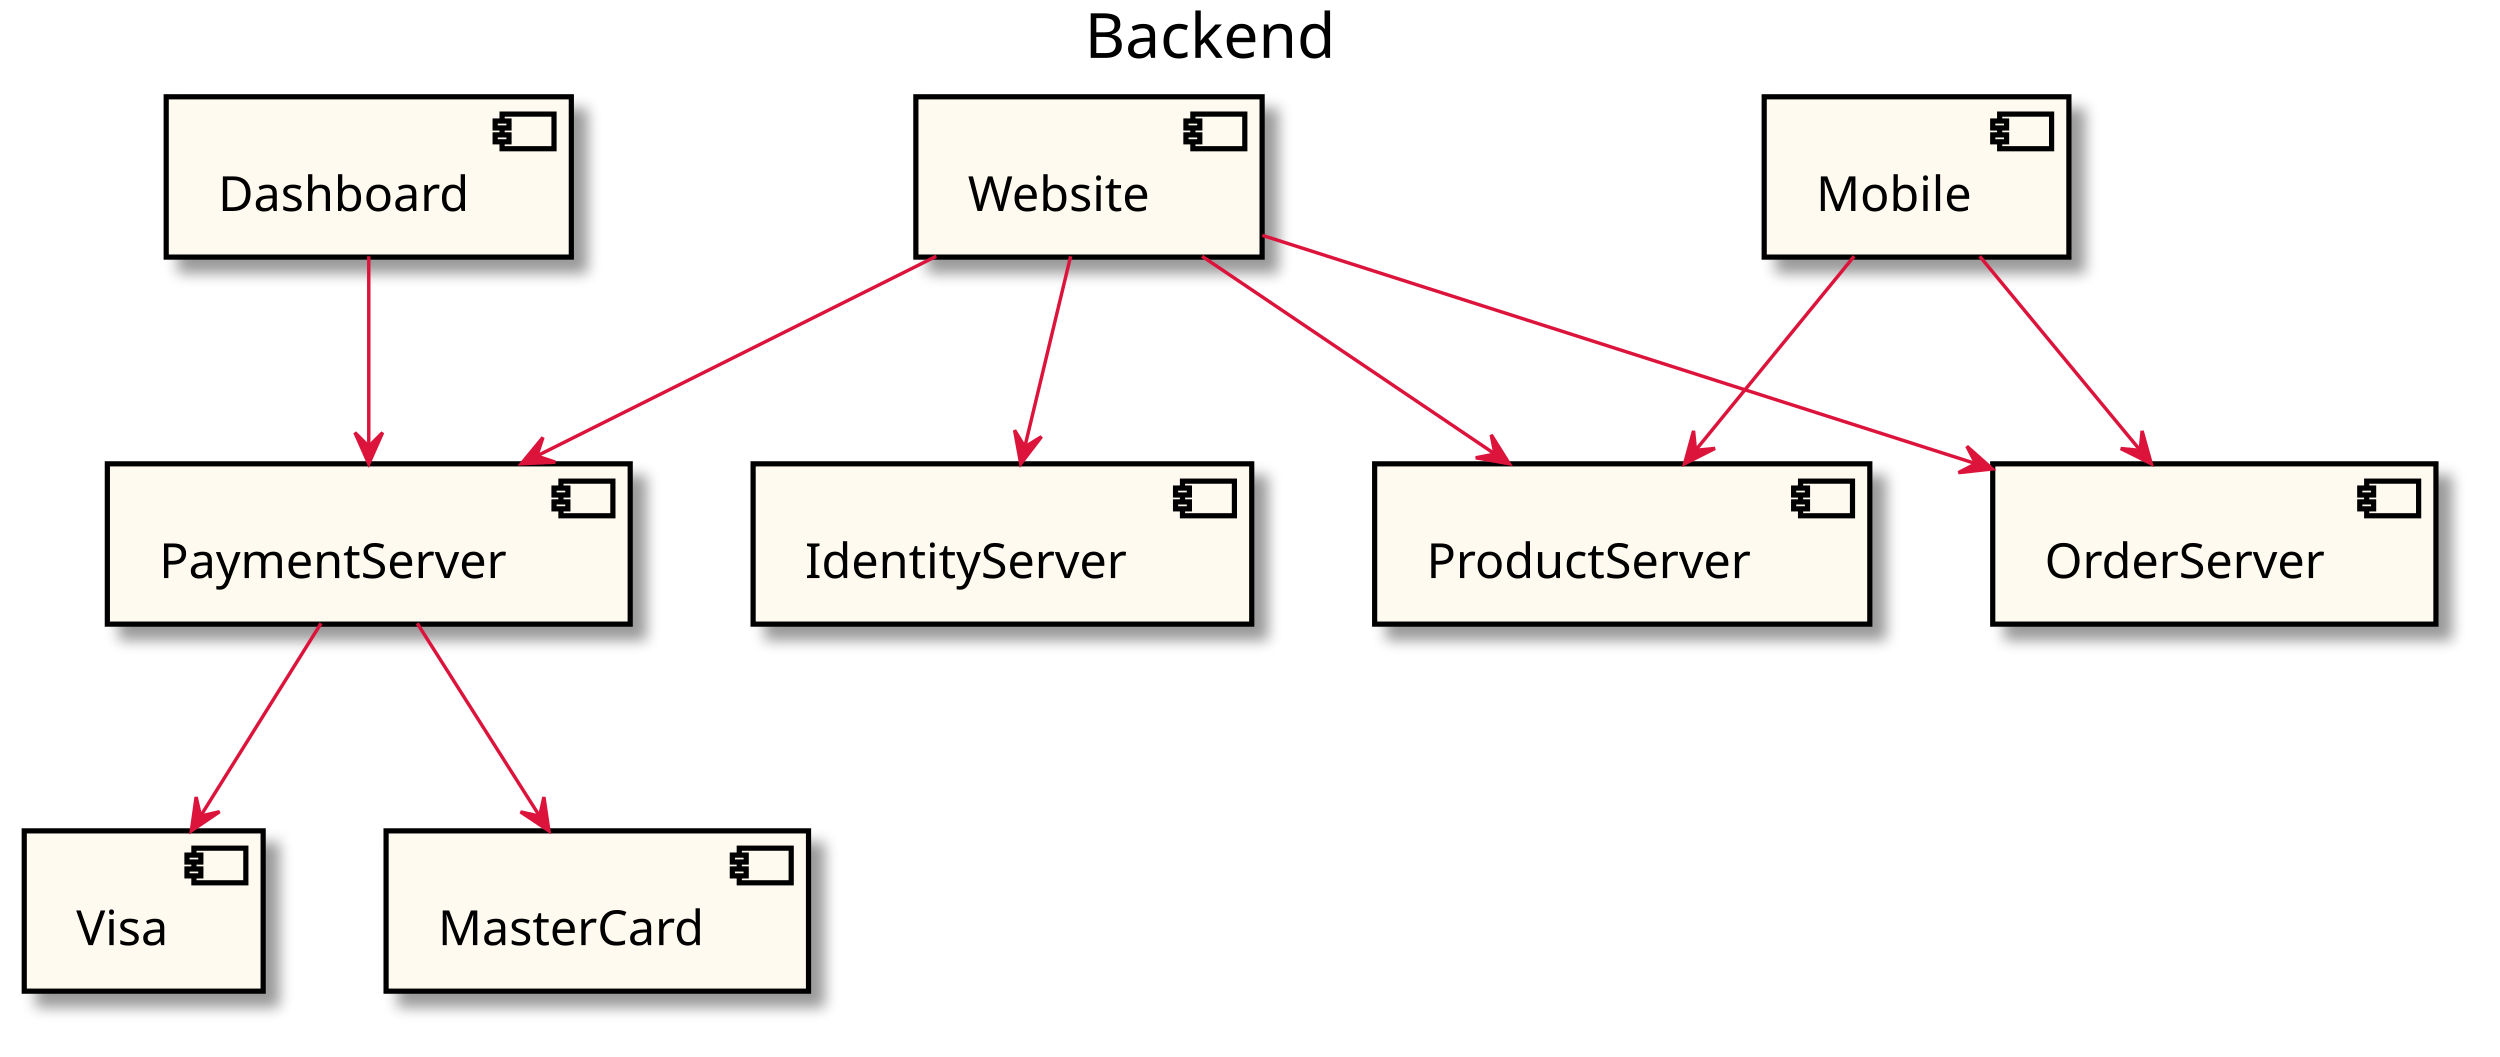
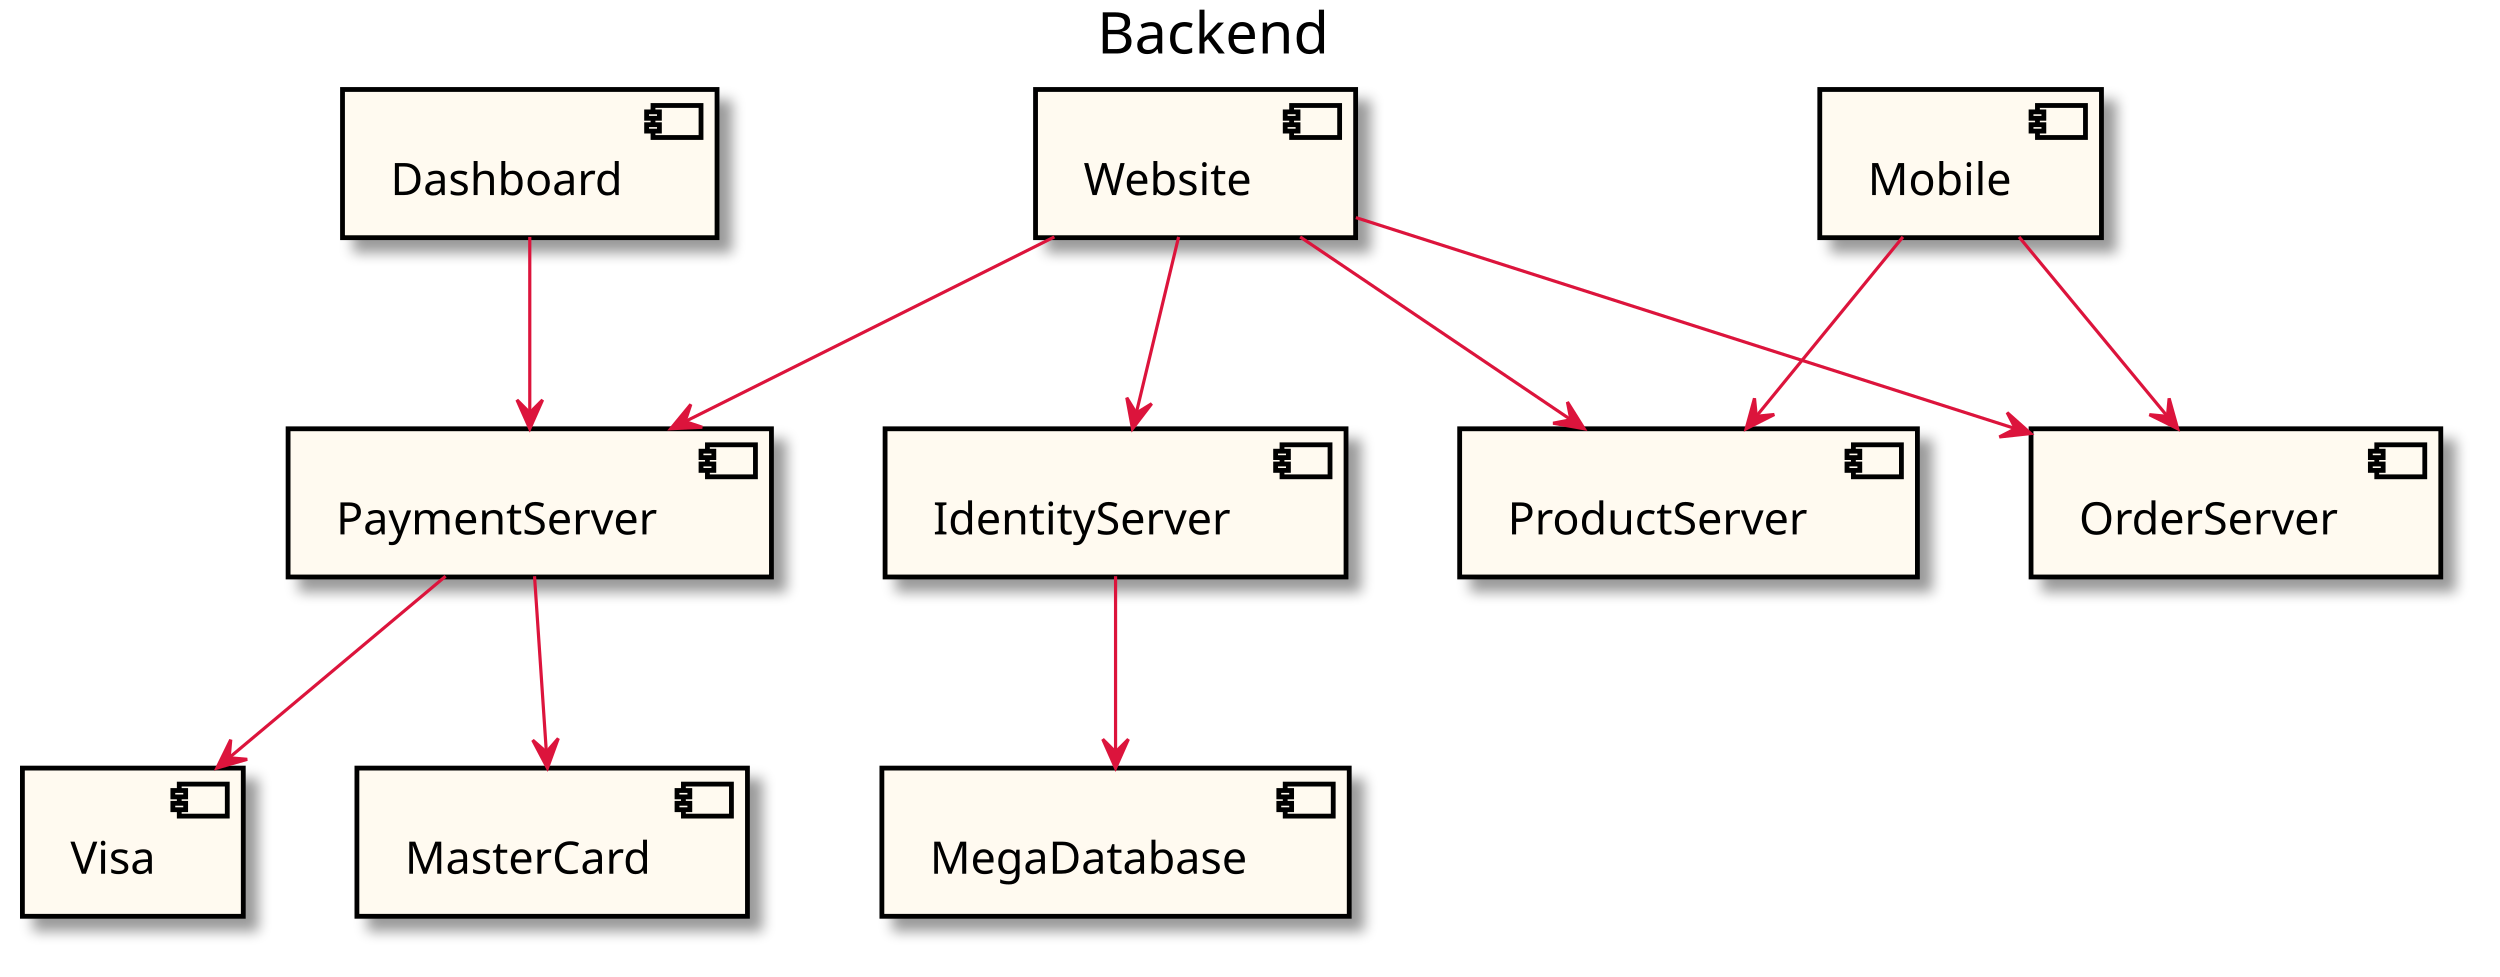
- <svg xmlns="http://www.w3.org/2000/svg" contentScriptType="application/ecmascript" contentStyleType="text/css" height="305px" preserveAspectRatio="none" style="width:722px;height:305px;" version="1.1" viewBox="0 0 722 305" width="722px" zoomAndPan="magnify">
+ <svg xmlns="http://www.w3.org/2000/svg" contentScriptType="application/ecmascript" contentStyleType="text/css" height="305px" preserveAspectRatio="none" style="width:781px;height:305px;" version="1.1" viewBox="0 0 781 305" width="781px" zoomAndPan="magnify">
  <defs>
-     <filter height="300%" id="f1hody90spcnap" width="300%" x="-1" y="-1">
+     <filter height="300%" id="fnnr2equ243gh" width="300%" x="-1" y="-1">
      <feGaussianBlur result="blurOut" stdDeviation="2.0" />
      <feColorMatrix in="blurOut" result="blurOut2" type="matrix" values="0 0 0 0 0 0 0 0 0 0 0 0 0 0 0 0 0 0 .4 0" />
      <feOffset dx="4.0" dy="4.0" in="blurOut2" result="blurOut3" />
      <feBlend in="SourceGraphic" in2="blurOut3" mode="normal" />
    </filter>
  </defs>
  <g>
-     <text fill="#000000" font-family="sans-serif" font-size="18" lengthAdjust="spacingAndGlyphs" textLength="78" x="313.25" y="16.708">Backend</text>
-     <rect fill="#FFFAF0" filter="url(#f1hody90spcnap)" height="46.297" style="stroke: #000000; stroke-width: 1.5;" width="151" x="31" y="133.953" />
-     <rect fill="#FFFAF0" height="10" style="stroke: #000000; stroke-width: 1.5;" width="15" x="162" y="138.953" />
-     <rect fill="#FFFAF0" height="2" style="stroke: #000000; stroke-width: 1.5;" width="4" x="160" y="140.953" />
-     <rect fill="#FFFAF0" height="2" style="stroke: #000000; stroke-width: 1.5;" width="4" x="160" y="144.953" />
-     <text fill="#000000" font-family="sans-serif" font-size="14" lengthAdjust="spacingAndGlyphs" textLength="111" x="46" y="166.948">PaymentServer</text>
-     <rect fill="#FFFAF0" filter="url(#f1hody90spcnap)" height="46.297" style="stroke: #000000; stroke-width: 1.5;" width="69" x="7" y="239.953" />
+     <text fill="#000000" font-family="sans-serif" font-size="18" lengthAdjust="spacingAndGlyphs" textLength="78" x="342.75" y="16.708">Backend</text>
+     <rect fill="#FFFAF0" filter="url(#fnnr2equ243gh)" height="46.297" style="stroke: #000000; stroke-width: 1.5;" width="144" x="276.5" y="133.953" />
+     <rect fill="#FFFAF0" height="10" style="stroke: #000000; stroke-width: 1.5;" width="15" x="400.5" y="138.953" />
+     <rect fill="#FFFAF0" height="2" style="stroke: #000000; stroke-width: 1.5;" width="4" x="398.5" y="140.953" />
+     <rect fill="#FFFAF0" height="2" style="stroke: #000000; stroke-width: 1.5;" width="4" x="398.5" y="144.953" />
+     <text fill="#000000" font-family="sans-serif" font-size="14" lengthAdjust="spacingAndGlyphs" textLength="104" x="291.5" y="166.948">IdentityServer</text>
+     <rect fill="#FFFAF0" filter="url(#fnnr2equ243gh)" height="46.297" style="stroke: #000000; stroke-width: 1.5;" width="146" x="275.5" y="239.953" />
+     <rect fill="#FFFAF0" height="10" style="stroke: #000000; stroke-width: 1.5;" width="15" x="401.5" y="244.953" />
+     <rect fill="#FFFAF0" height="2" style="stroke: #000000; stroke-width: 1.5;" width="4" x="399.5" y="246.953" />
+     <rect fill="#FFFAF0" height="2" style="stroke: #000000; stroke-width: 1.5;" width="4" x="399.5" y="250.953" />
+     <text fill="#000000" font-family="sans-serif" font-size="14" lengthAdjust="spacingAndGlyphs" textLength="106" x="290.5" y="272.948">MegaDatabase</text>
+     <rect fill="#FFFAF0" filter="url(#fnnr2equ243gh)" height="46.297" style="stroke: #000000; stroke-width: 1.5;" width="151" x="90" y="133.953" />
+     <rect fill="#FFFAF0" height="10" style="stroke: #000000; stroke-width: 1.5;" width="15" x="221" y="138.953" />
+     <rect fill="#FFFAF0" height="2" style="stroke: #000000; stroke-width: 1.5;" width="4" x="219" y="140.953" />
+     <rect fill="#FFFAF0" height="2" style="stroke: #000000; stroke-width: 1.5;" width="4" x="219" y="144.953" />
+     <text fill="#000000" font-family="sans-serif" font-size="14" lengthAdjust="spacingAndGlyphs" textLength="111" x="105" y="166.948">PaymentServer</text>
+     <rect fill="#FFFAF0" filter="url(#fnnr2equ243gh)" height="46.297" style="stroke: #000000; stroke-width: 1.5;" width="69" x="7" y="239.953" />
    <rect fill="#FFFAF0" height="10" style="stroke: #000000; stroke-width: 1.5;" width="15" x="56" y="244.953" />
    <rect fill="#FFFAF0" height="2" style="stroke: #000000; stroke-width: 1.5;" width="4" x="54" y="246.953" />
    <rect fill="#FFFAF0" height="2" style="stroke: #000000; stroke-width: 1.5;" width="4" x="54" y="250.953" />
    <text fill="#000000" font-family="sans-serif" font-size="14" lengthAdjust="spacingAndGlyphs" textLength="29" x="22" y="272.948">Visa</text>
-     <rect fill="#FFFAF0" filter="url(#f1hody90spcnap)" height="46.297" style="stroke: #000000; stroke-width: 1.5;" width="122" x="111.5" y="239.953" />
+     <rect fill="#FFFAF0" filter="url(#fnnr2equ243gh)" height="46.297" style="stroke: #000000; stroke-width: 1.5;" width="122" x="111.5" y="239.953" />
    <rect fill="#FFFAF0" height="10" style="stroke: #000000; stroke-width: 1.5;" width="15" x="213.5" y="244.953" />
    <rect fill="#FFFAF0" height="2" style="stroke: #000000; stroke-width: 1.5;" width="4" x="211.5" y="246.953" />
    <rect fill="#FFFAF0" height="2" style="stroke: #000000; stroke-width: 1.5;" width="4" x="211.5" y="250.953" />
    <text fill="#000000" font-family="sans-serif" font-size="14" lengthAdjust="spacingAndGlyphs" textLength="82" x="126.5" y="272.948">MasterCard</text>
-     <rect fill="#FFFAF0" filter="url(#f1hody90spcnap)" height="46.297" style="stroke: #000000; stroke-width: 1.5;" width="117" x="48" y="27.953" />
-     <rect fill="#FFFAF0" height="10" style="stroke: #000000; stroke-width: 1.5;" width="15" x="145" y="32.953" />
-     <rect fill="#FFFAF0" height="2" style="stroke: #000000; stroke-width: 1.5;" width="4" x="143" y="34.953" />
-     <rect fill="#FFFAF0" height="2" style="stroke: #000000; stroke-width: 1.5;" width="4" x="143" y="38.953" />
-     <text fill="#000000" font-family="sans-serif" font-size="14" lengthAdjust="spacingAndGlyphs" textLength="77" x="63" y="60.948">Dashboard</text>
-     <rect fill="#FFFAF0" filter="url(#f1hody90spcnap)" height="46.297" style="stroke: #000000; stroke-width: 1.5;" width="88" x="509.5" y="27.953" />
-     <rect fill="#FFFAF0" height="10" style="stroke: #000000; stroke-width: 1.5;" width="15" x="577.5" y="32.953" />
-     <rect fill="#FFFAF0" height="2" style="stroke: #000000; stroke-width: 1.5;" width="4" x="575.5" y="34.953" />
-     <rect fill="#FFFAF0" height="2" style="stroke: #000000; stroke-width: 1.5;" width="4" x="575.5" y="38.953" />
-     <text fill="#000000" font-family="sans-serif" font-size="14" lengthAdjust="spacingAndGlyphs" textLength="48" x="524.5" y="60.948">Mobile</text>
-     <rect fill="#FFFAF0" filter="url(#f1hody90spcnap)" height="46.297" style="stroke: #000000; stroke-width: 1.5;" width="143" x="397" y="133.953" />
-     <rect fill="#FFFAF0" height="10" style="stroke: #000000; stroke-width: 1.5;" width="15" x="520" y="138.953" />
-     <rect fill="#FFFAF0" height="2" style="stroke: #000000; stroke-width: 1.5;" width="4" x="518" y="140.953" />
-     <rect fill="#FFFAF0" height="2" style="stroke: #000000; stroke-width: 1.5;" width="4" x="518" y="144.953" />
-     <text fill="#000000" font-family="sans-serif" font-size="14" lengthAdjust="spacingAndGlyphs" textLength="103" x="412" y="166.948">ProductServer</text>
-     <rect fill="#FFFAF0" filter="url(#f1hody90spcnap)" height="46.297" style="stroke: #000000; stroke-width: 1.5;" width="128" x="575.5" y="133.953" />
-     <rect fill="#FFFAF0" height="10" style="stroke: #000000; stroke-width: 1.5;" width="15" x="683.5" y="138.953" />
-     <rect fill="#FFFAF0" height="2" style="stroke: #000000; stroke-width: 1.5;" width="4" x="681.5" y="140.953" />
-     <rect fill="#FFFAF0" height="2" style="stroke: #000000; stroke-width: 1.5;" width="4" x="681.5" y="144.953" />
-     <text fill="#000000" font-family="sans-serif" font-size="14" lengthAdjust="spacingAndGlyphs" textLength="88" x="590.5" y="166.948">OrderServer</text>
-     <rect fill="#FFFAF0" filter="url(#f1hody90spcnap)" height="46.297" style="stroke: #000000; stroke-width: 1.5;" width="100" x="264.5" y="27.953" />
-     <rect fill="#FFFAF0" height="10" style="stroke: #000000; stroke-width: 1.5;" width="15" x="344.5" y="32.953" />
-     <rect fill="#FFFAF0" height="2" style="stroke: #000000; stroke-width: 1.5;" width="4" x="342.5" y="34.953" />
-     <rect fill="#FFFAF0" height="2" style="stroke: #000000; stroke-width: 1.5;" width="4" x="342.5" y="38.953" />
-     <text fill="#000000" font-family="sans-serif" font-size="14" lengthAdjust="spacingAndGlyphs" textLength="60" x="279.5" y="60.948">Website</text>
-     <rect fill="#FFFAF0" filter="url(#f1hody90spcnap)" height="46.297" style="stroke: #000000; stroke-width: 1.5;" width="144" x="217.5" y="133.953" />
-     <rect fill="#FFFAF0" height="10" style="stroke: #000000; stroke-width: 1.5;" width="15" x="341.5" y="138.953" />
-     <rect fill="#FFFAF0" height="2" style="stroke: #000000; stroke-width: 1.5;" width="4" x="339.5" y="140.953" />
-     <rect fill="#FFFAF0" height="2" style="stroke: #000000; stroke-width: 1.5;" width="4" x="339.5" y="144.953" />
-     <text fill="#000000" font-family="sans-serif" font-size="14" lengthAdjust="spacingAndGlyphs" textLength="104" x="232.5" y="166.948">IdentityServer</text>
-     <path d="M92.715,180.009 C82.546,196.279 68.669,218.482 57.925,235.673 " fill="none" id="_0-&gt;_1" style="stroke: #DC143C; stroke-width: 1.0;" />
-     <polygon fill="#DC143C" points="55.265,239.929,63.427,234.417,57.915,235.689,56.643,230.177,55.265,239.929" style="stroke: #DC143C; stroke-width: 1.0;" />
-     <path d="M120.497,180.009 C130.822,196.279 144.913,218.482 155.822,235.673 " fill="none" id="_0-&gt;_2" style="stroke: #DC143C; stroke-width: 1.0;" />
-     <polygon fill="#DC143C" points="158.523,239.929,157.078,230.187,155.844,235.708,150.323,234.474,158.523,239.929" style="stroke: #DC143C; stroke-width: 1.0;" />
-     <path d="M106.5,74.009 C106.5,90.003 106.5,111.731 106.5,128.795 " fill="none" id="_3-&gt;_0" style="stroke: #DC143C; stroke-width: 1.0;" />
-     <polygon fill="#DC143C" points="106.5,133.929,110.5,124.929,106.5,128.929,102.5,124.929,106.5,133.929" style="stroke: #DC143C; stroke-width: 1.0;" />
-     <path d="M535.474,74.009 C522.176,90.279 504.029,112.482 489.979,129.673 " fill="none" id="_4-&gt;_5" style="stroke: #DC143C; stroke-width: 1.0;" />
-     <polygon fill="#DC143C" points="486.5,133.929,495.293,129.492,489.664,130.058,489.099,124.429,486.5,133.929" style="stroke: #DC143C; stroke-width: 1.0;" />
-     <path d="M571.738,74.009 C585.193,90.279 603.553,112.482 617.769,129.673 " fill="none" id="_4-&gt;_6" style="stroke: #DC143C; stroke-width: 1.0;" />
-     <polygon fill="#DC143C" points="621.288,133.929,618.636,124.444,618.102,130.076,612.47,129.542,621.288,133.929" style="stroke: #DC143C; stroke-width: 1.0;" />
-     <path d="M309.198,74.009 C305.353,90.003 300.13,111.731 296.028,128.795 " fill="none" id="_7-&gt;_8" style="stroke: #DC143C; stroke-width: 1.0;" />
-     <polygon fill="#DC143C" points="294.794,133.929,300.787,126.113,295.963,129.068,293.008,124.243,294.794,133.929" style="stroke: #DC143C; stroke-width: 1.0;" />
-     <path d="M347.159,74.009 C371.865,90.693 405.808,113.615 431.513,130.974 " fill="none" id="_7-&gt;_5" style="stroke: #DC143C; stroke-width: 1.0;" />
-     <polygon fill="#DC143C" points="435.888,133.929,430.666,125.579,431.744,131.132,426.19,132.21,435.888,133.929" style="stroke: #DC143C; stroke-width: 1.0;" />
-     <path d="M364.569,67.975 C419.753,85.634 508.868,114.151 570.615,133.91 " fill="none" id="_7-&gt;_6" style="stroke: #DC143C; stroke-width: 1.0;" />
-     <polygon fill="#DC143C" points="575.384,135.436,568.032,128.883,570.622,133.912,565.593,136.502,575.384,135.436" style="stroke: #DC143C; stroke-width: 1.0;" />
-     <path d="M270.389,74.009 C236.607,90.9 190.037,114.185 155.171,131.617 " fill="none" id="_7-&gt;_0" style="stroke: #DC143C; stroke-width: 1.0;" />
-     <polygon fill="#DC143C" points="150.548,133.929,160.387,133.479,155.02,131.692,156.807,126.325,150.548,133.929" style="stroke: #DC143C; stroke-width: 1.0;" />
+     <rect fill="#FFFAF0" filter="url(#fnnr2equ243gh)" height="46.297" style="stroke: #000000; stroke-width: 1.5;" width="117" x="107" y="27.953" />
+     <rect fill="#FFFAF0" height="10" style="stroke: #000000; stroke-width: 1.5;" width="15" x="204" y="32.953" />
+     <rect fill="#FFFAF0" height="2" style="stroke: #000000; stroke-width: 1.5;" width="4" x="202" y="34.953" />
+     <rect fill="#FFFAF0" height="2" style="stroke: #000000; stroke-width: 1.5;" width="4" x="202" y="38.953" />
+     <text fill="#000000" font-family="sans-serif" font-size="14" lengthAdjust="spacingAndGlyphs" textLength="77" x="122" y="60.948">Dashboard</text>
+     <rect fill="#FFFAF0" filter="url(#fnnr2equ243gh)" height="46.297" style="stroke: #000000; stroke-width: 1.5;" width="88" x="568.5" y="27.953" />
+     <rect fill="#FFFAF0" height="10" style="stroke: #000000; stroke-width: 1.5;" width="15" x="636.5" y="32.953" />
+     <rect fill="#FFFAF0" height="2" style="stroke: #000000; stroke-width: 1.5;" width="4" x="634.5" y="34.953" />
+     <rect fill="#FFFAF0" height="2" style="stroke: #000000; stroke-width: 1.5;" width="4" x="634.5" y="38.953" />
+     <text fill="#000000" font-family="sans-serif" font-size="14" lengthAdjust="spacingAndGlyphs" textLength="48" x="583.5" y="60.948">Mobile</text>
+     <rect fill="#FFFAF0" filter="url(#fnnr2equ243gh)" height="46.297" style="stroke: #000000; stroke-width: 1.5;" width="143" x="456" y="133.953" />
+     <rect fill="#FFFAF0" height="10" style="stroke: #000000; stroke-width: 1.5;" width="15" x="579" y="138.953" />
+     <rect fill="#FFFAF0" height="2" style="stroke: #000000; stroke-width: 1.5;" width="4" x="577" y="140.953" />
+     <rect fill="#FFFAF0" height="2" style="stroke: #000000; stroke-width: 1.5;" width="4" x="577" y="144.953" />
+     <text fill="#000000" font-family="sans-serif" font-size="14" lengthAdjust="spacingAndGlyphs" textLength="103" x="471" y="166.948">ProductServer</text>
+     <rect fill="#FFFAF0" filter="url(#fnnr2equ243gh)" height="46.297" style="stroke: #000000; stroke-width: 1.5;" width="128" x="634.5" y="133.953" />
+     <rect fill="#FFFAF0" height="10" style="stroke: #000000; stroke-width: 1.5;" width="15" x="742.5" y="138.953" />
+     <rect fill="#FFFAF0" height="2" style="stroke: #000000; stroke-width: 1.5;" width="4" x="740.5" y="140.953" />
+     <rect fill="#FFFAF0" height="2" style="stroke: #000000; stroke-width: 1.5;" width="4" x="740.5" y="144.953" />
+     <text fill="#000000" font-family="sans-serif" font-size="14" lengthAdjust="spacingAndGlyphs" textLength="88" x="649.5" y="166.948">OrderServer</text>
+     <rect fill="#FFFAF0" filter="url(#fnnr2equ243gh)" height="46.297" style="stroke: #000000; stroke-width: 1.5;" width="100" x="323.5" y="27.953" />
+     <rect fill="#FFFAF0" height="10" style="stroke: #000000; stroke-width: 1.5;" width="15" x="403.5" y="32.953" />
+     <rect fill="#FFFAF0" height="2" style="stroke: #000000; stroke-width: 1.5;" width="4" x="401.5" y="34.953" />
+     <rect fill="#FFFAF0" height="2" style="stroke: #000000; stroke-width: 1.5;" width="4" x="401.5" y="38.953" />
+     <text fill="#000000" font-family="sans-serif" font-size="14" lengthAdjust="spacingAndGlyphs" textLength="60" x="338.5" y="60.948">Website</text>
+     <path d="M348.5,180.009 C348.5,196.003 348.5,217.732 348.5,234.795 " fill="none" id="_0-&gt;_1" style="stroke: #DC143C; stroke-width: 1.0;" />
+     <polygon fill="#DC143C" points="348.5,239.929,352.5,230.929,348.5,234.929,344.5,230.929,348.5,239.929" style="stroke: #DC143C; stroke-width: 1.0;" />
+     <path d="M139.203,180.009 C119.475,196.555 92.431,219.237 71.797,236.543 " fill="none" id="_2-&gt;_3" style="stroke: #DC143C; stroke-width: 1.0;" />
+     <polygon fill="#DC143C" points="67.759,239.929,77.225,237.21,71.59,236.716,72.085,231.081,67.759,239.929" style="stroke: #DC143C; stroke-width: 1.0;" />
+     <path d="M166.985,180.009 C168.061,196.003 169.524,217.732 170.672,234.795 " fill="none" id="_2-&gt;_4" style="stroke: #DC143C; stroke-width: 1.0;" />
+     <polygon fill="#DC143C" points="171.018,239.929,174.404,230.681,170.682,234.94,166.423,231.218,171.018,239.929" style="stroke: #DC143C; stroke-width: 1.0;" />
+     <path d="M165.5,74.009 C165.5,90.003 165.5,111.731 165.5,128.795 " fill="none" id="_5-&gt;_2" style="stroke: #DC143C; stroke-width: 1.0;" />
+     <polygon fill="#DC143C" points="165.5,133.929,169.5,124.929,165.5,128.929,161.5,124.929,165.5,133.929" style="stroke: #DC143C; stroke-width: 1.0;" />
+     <path d="M594.474,74.009 C581.176,90.279 563.029,112.482 548.979,129.673 " fill="none" id="_6-&gt;_7" style="stroke: #DC143C; stroke-width: 1.0;" />
+     <polygon fill="#DC143C" points="545.5,133.929,554.293,129.492,548.664,130.058,548.098,124.429,545.5,133.929" style="stroke: #DC143C; stroke-width: 1.0;" />
+     <path d="M630.738,74.009 C644.193,90.279 662.553,112.482 676.769,129.673 " fill="none" id="_6-&gt;_8" style="stroke: #DC143C; stroke-width: 1.0;" />
+     <polygon fill="#DC143C" points="680.288,133.929,677.636,124.444,677.102,130.076,671.47,129.542,680.288,133.929" style="stroke: #DC143C; stroke-width: 1.0;" />
+     <path d="M368.198,74.009 C364.353,90.003 359.13,111.731 355.028,128.795 " fill="none" id="_9-&gt;_0" style="stroke: #DC143C; stroke-width: 1.0;" />
+     <polygon fill="#DC143C" points="353.794,133.929,359.787,126.113,354.963,129.068,352.008,124.243,353.794,133.929" style="stroke: #DC143C; stroke-width: 1.0;" />
+     <path d="M406.159,74.009 C430.865,90.693 464.808,113.615 490.513,130.974 " fill="none" id="_9-&gt;_7" style="stroke: #DC143C; stroke-width: 1.0;" />
+     <polygon fill="#DC143C" points="494.888,133.929,489.666,125.579,490.744,131.132,485.19,132.21,494.888,133.929" style="stroke: #DC143C; stroke-width: 1.0;" />
+     <path d="M423.569,67.975 C478.753,85.634 567.868,114.151 629.615,133.91 " fill="none" id="_9-&gt;_8" style="stroke: #DC143C; stroke-width: 1.0;" />
+     <polygon fill="#DC143C" points="634.384,135.436,627.032,128.883,629.622,133.912,624.593,136.502,634.384,135.436" style="stroke: #DC143C; stroke-width: 1.0;" />
+     <path d="M329.389,74.009 C295.607,90.9 249.037,114.185 214.171,131.617 " fill="none" id="_9-&gt;_2" style="stroke: #DC143C; stroke-width: 1.0;" />
+     <polygon fill="#DC143C" points="209.548,133.929,219.387,133.479,214.02,131.692,215.807,126.325,209.548,133.929" style="stroke: #DC143C; stroke-width: 1.0;" />
  </g>
</svg>
